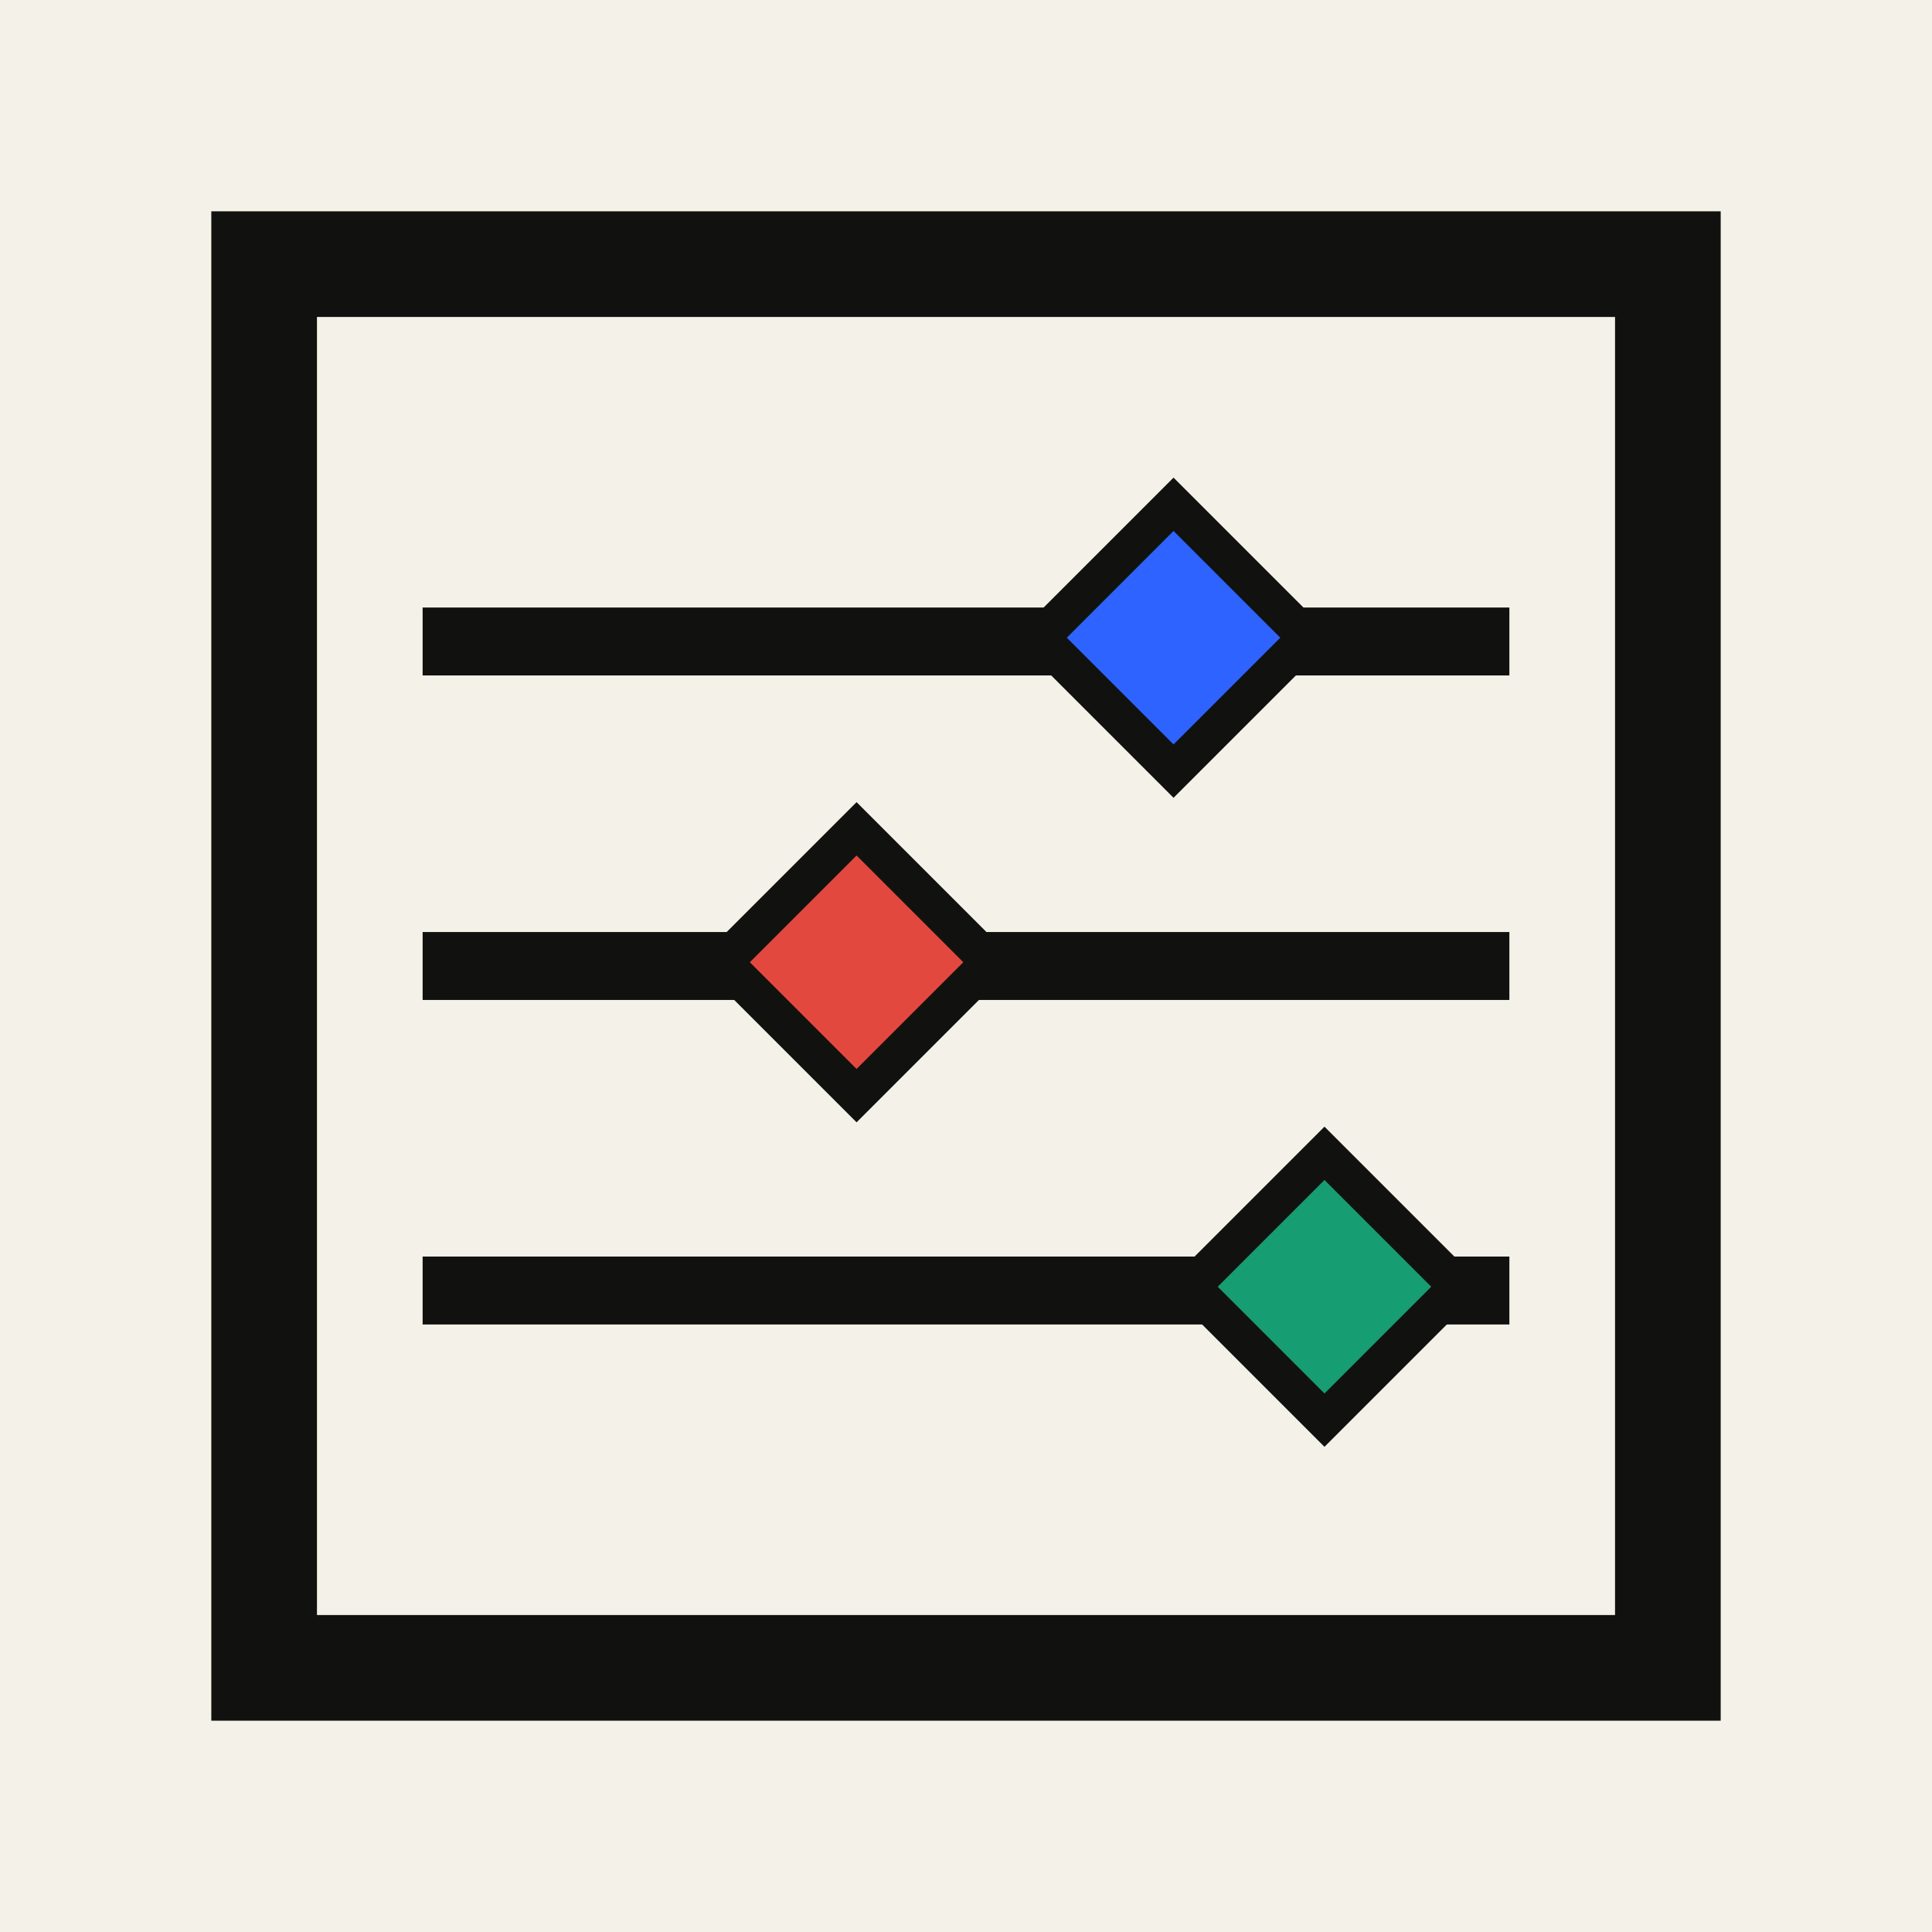
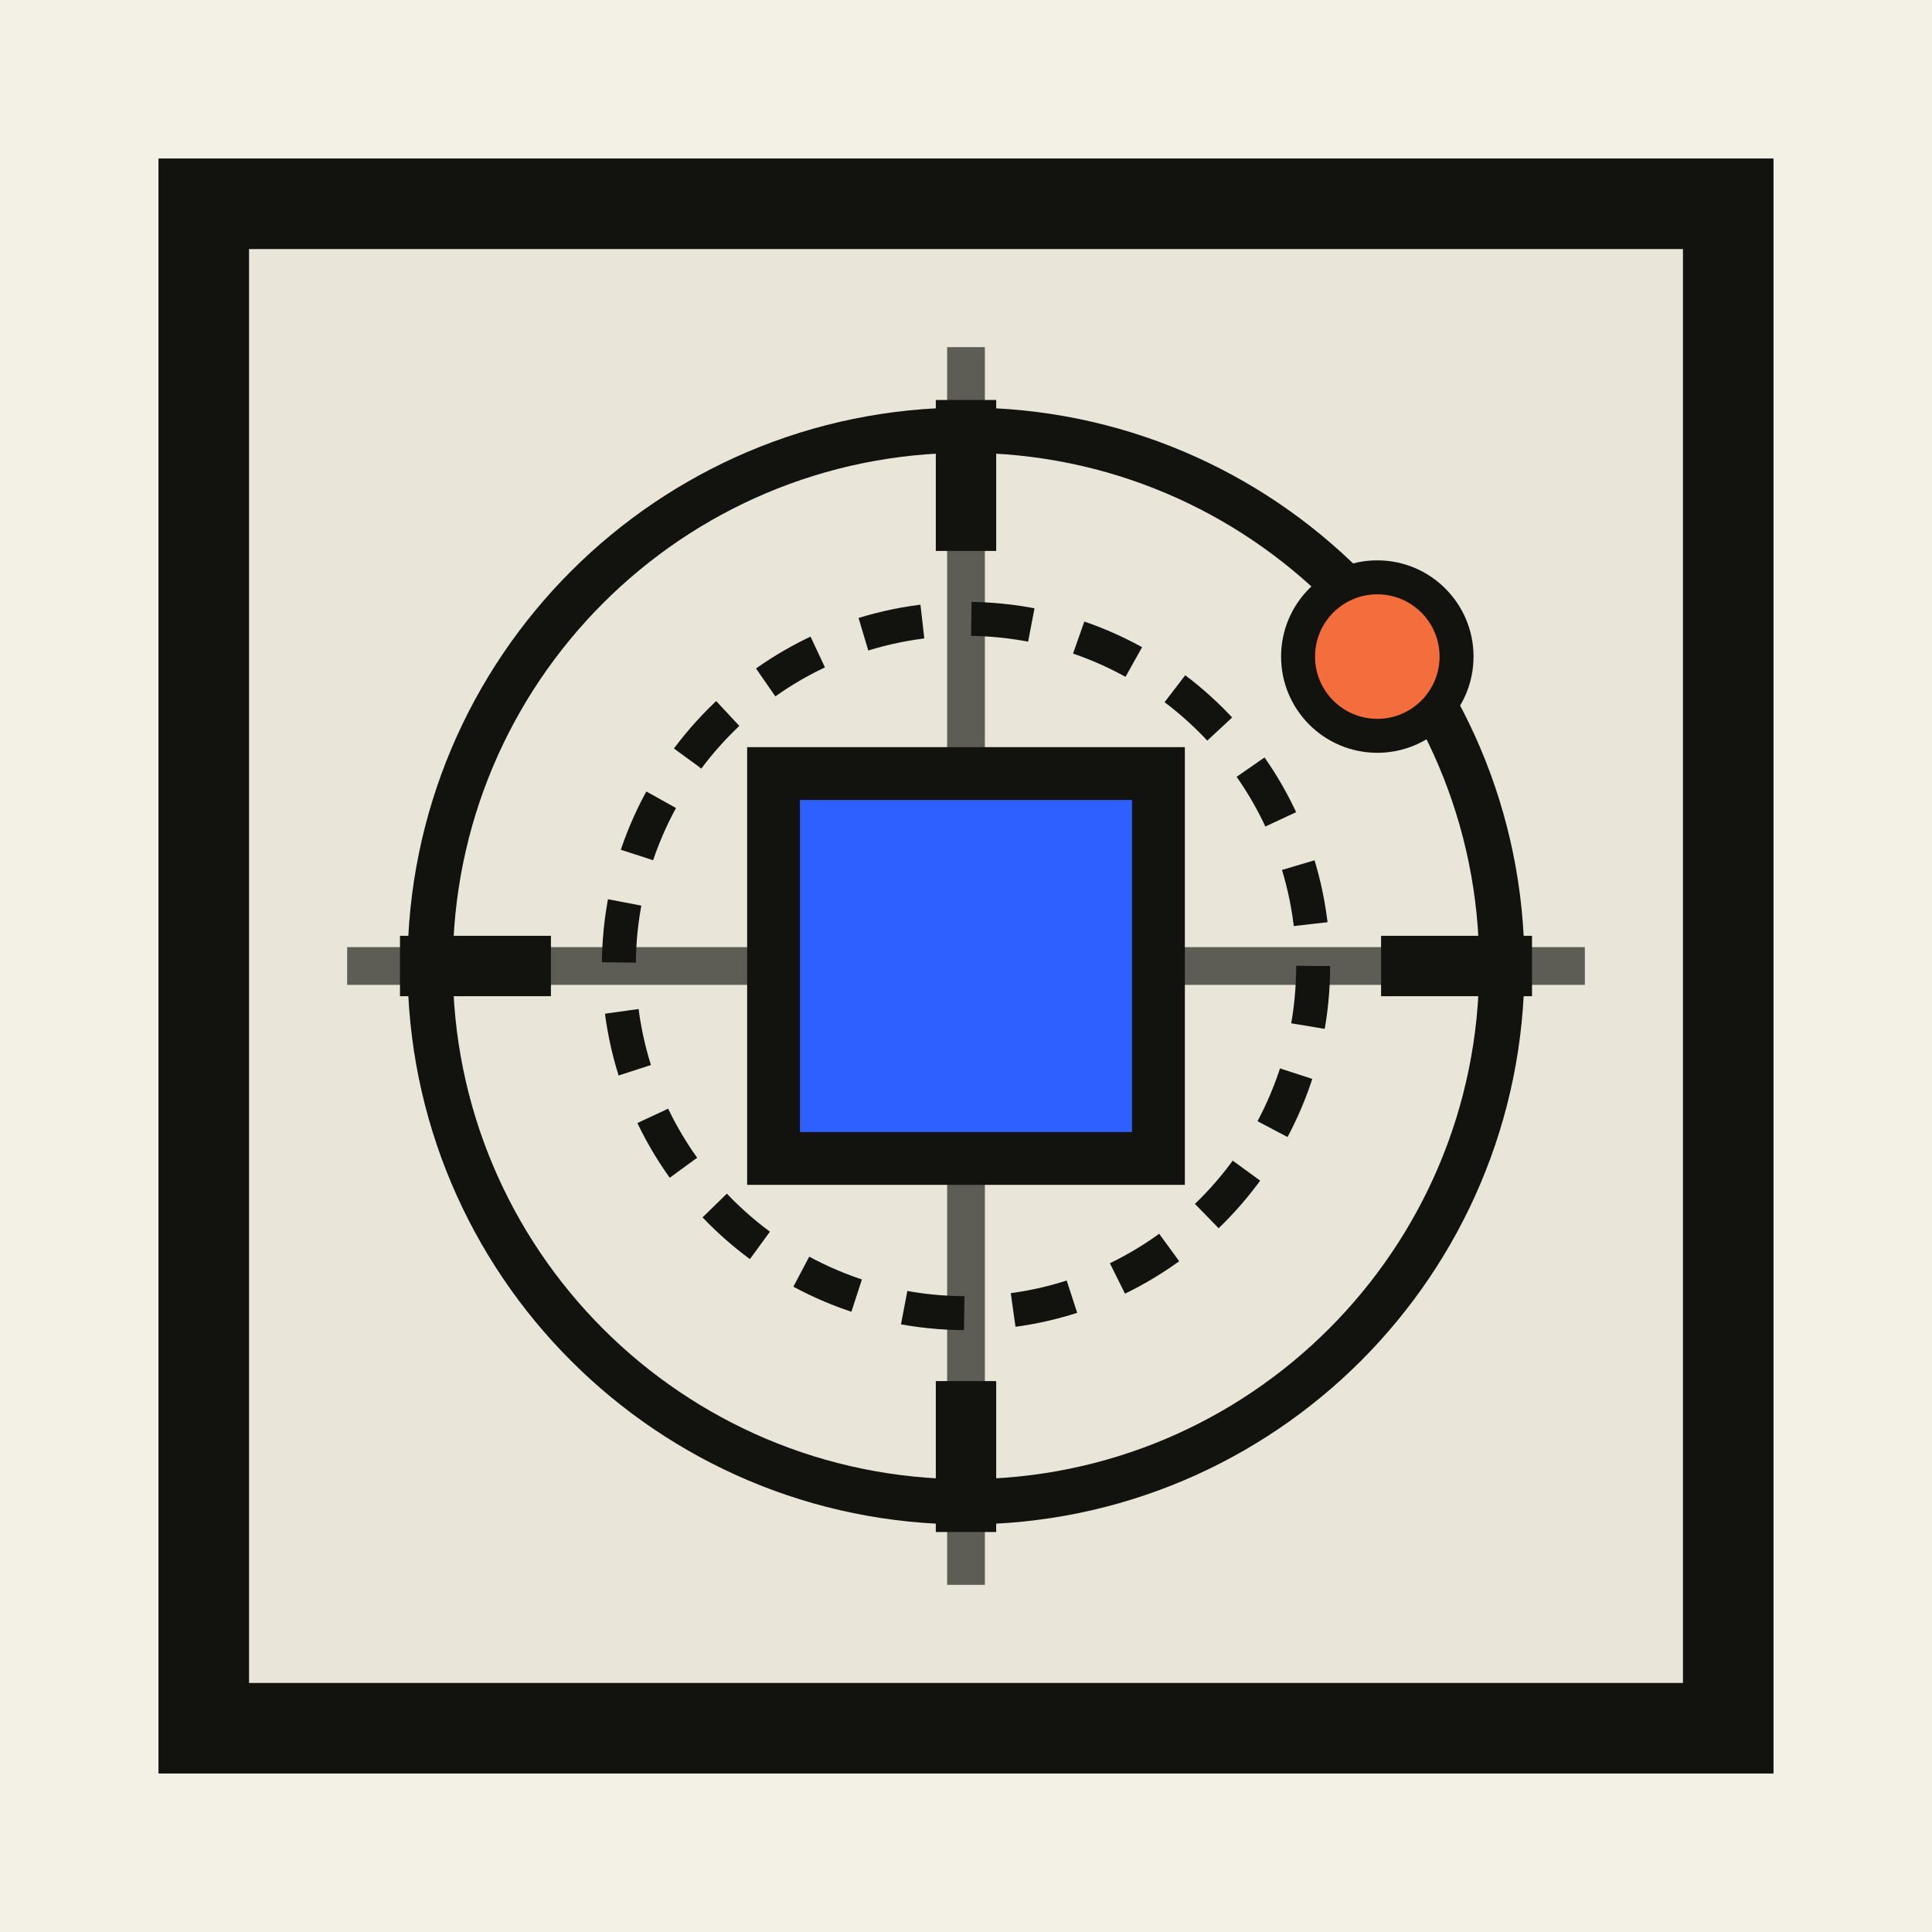
<svg xmlns="http://www.w3.org/2000/svg" viewBox="0 0 512 512">
-   <rect width="512" height="512" fill="#f4f1e8" />
-   <rect x="70" y="70" width="372" height="372" fill="none" stroke="#11120f" stroke-width="28" />
-   <path d="M112 170h288M112 256h288M112 342h288" stroke="#11120f" stroke-width="18" />
-   <rect x="286" y="144" width="50" height="50" transform="rotate(45 311 169)" fill="#2f63ff" stroke="#11120f" stroke-width="10" />
-   <rect x="202" y="230" width="50" height="50" transform="rotate(45 227 255)" fill="#e3483e" stroke="#11120f" stroke-width="10" />
-   <rect x="326" y="316" width="50" height="50" transform="rotate(45 351 341)" fill="#179d72" stroke="#11120f" stroke-width="10" />
+   <rect width="512" height="512" fill="#f3f0e5" />
+   <rect x="54" y="54" width="404" height="404" fill="#e9e5d8" stroke="#12130f" stroke-width="24" />
+   <path d="M92 256h328M256 92v328" stroke="#12130f" stroke-width="10" opacity=".65" />
+   <circle cx="256" cy="256" r="142" fill="none" stroke="#12130f" stroke-width="12" />
+   <circle cx="256" cy="256" r="92" fill="none" stroke="#12130f" stroke-width="9" stroke-dasharray="16 13" />
+   <rect x="205" y="205" width="102" height="102" fill="#2e5fff" stroke="#12130f" stroke-width="14" />
+   <circle cx="365" cy="174" r="21" fill="#f36d3d" stroke="#12130f" stroke-width="9" />
+   <path d="M256 106v40M256 366v40M106 256h40M366 256h40" stroke="#12130f" stroke-width="16" />
</svg>
